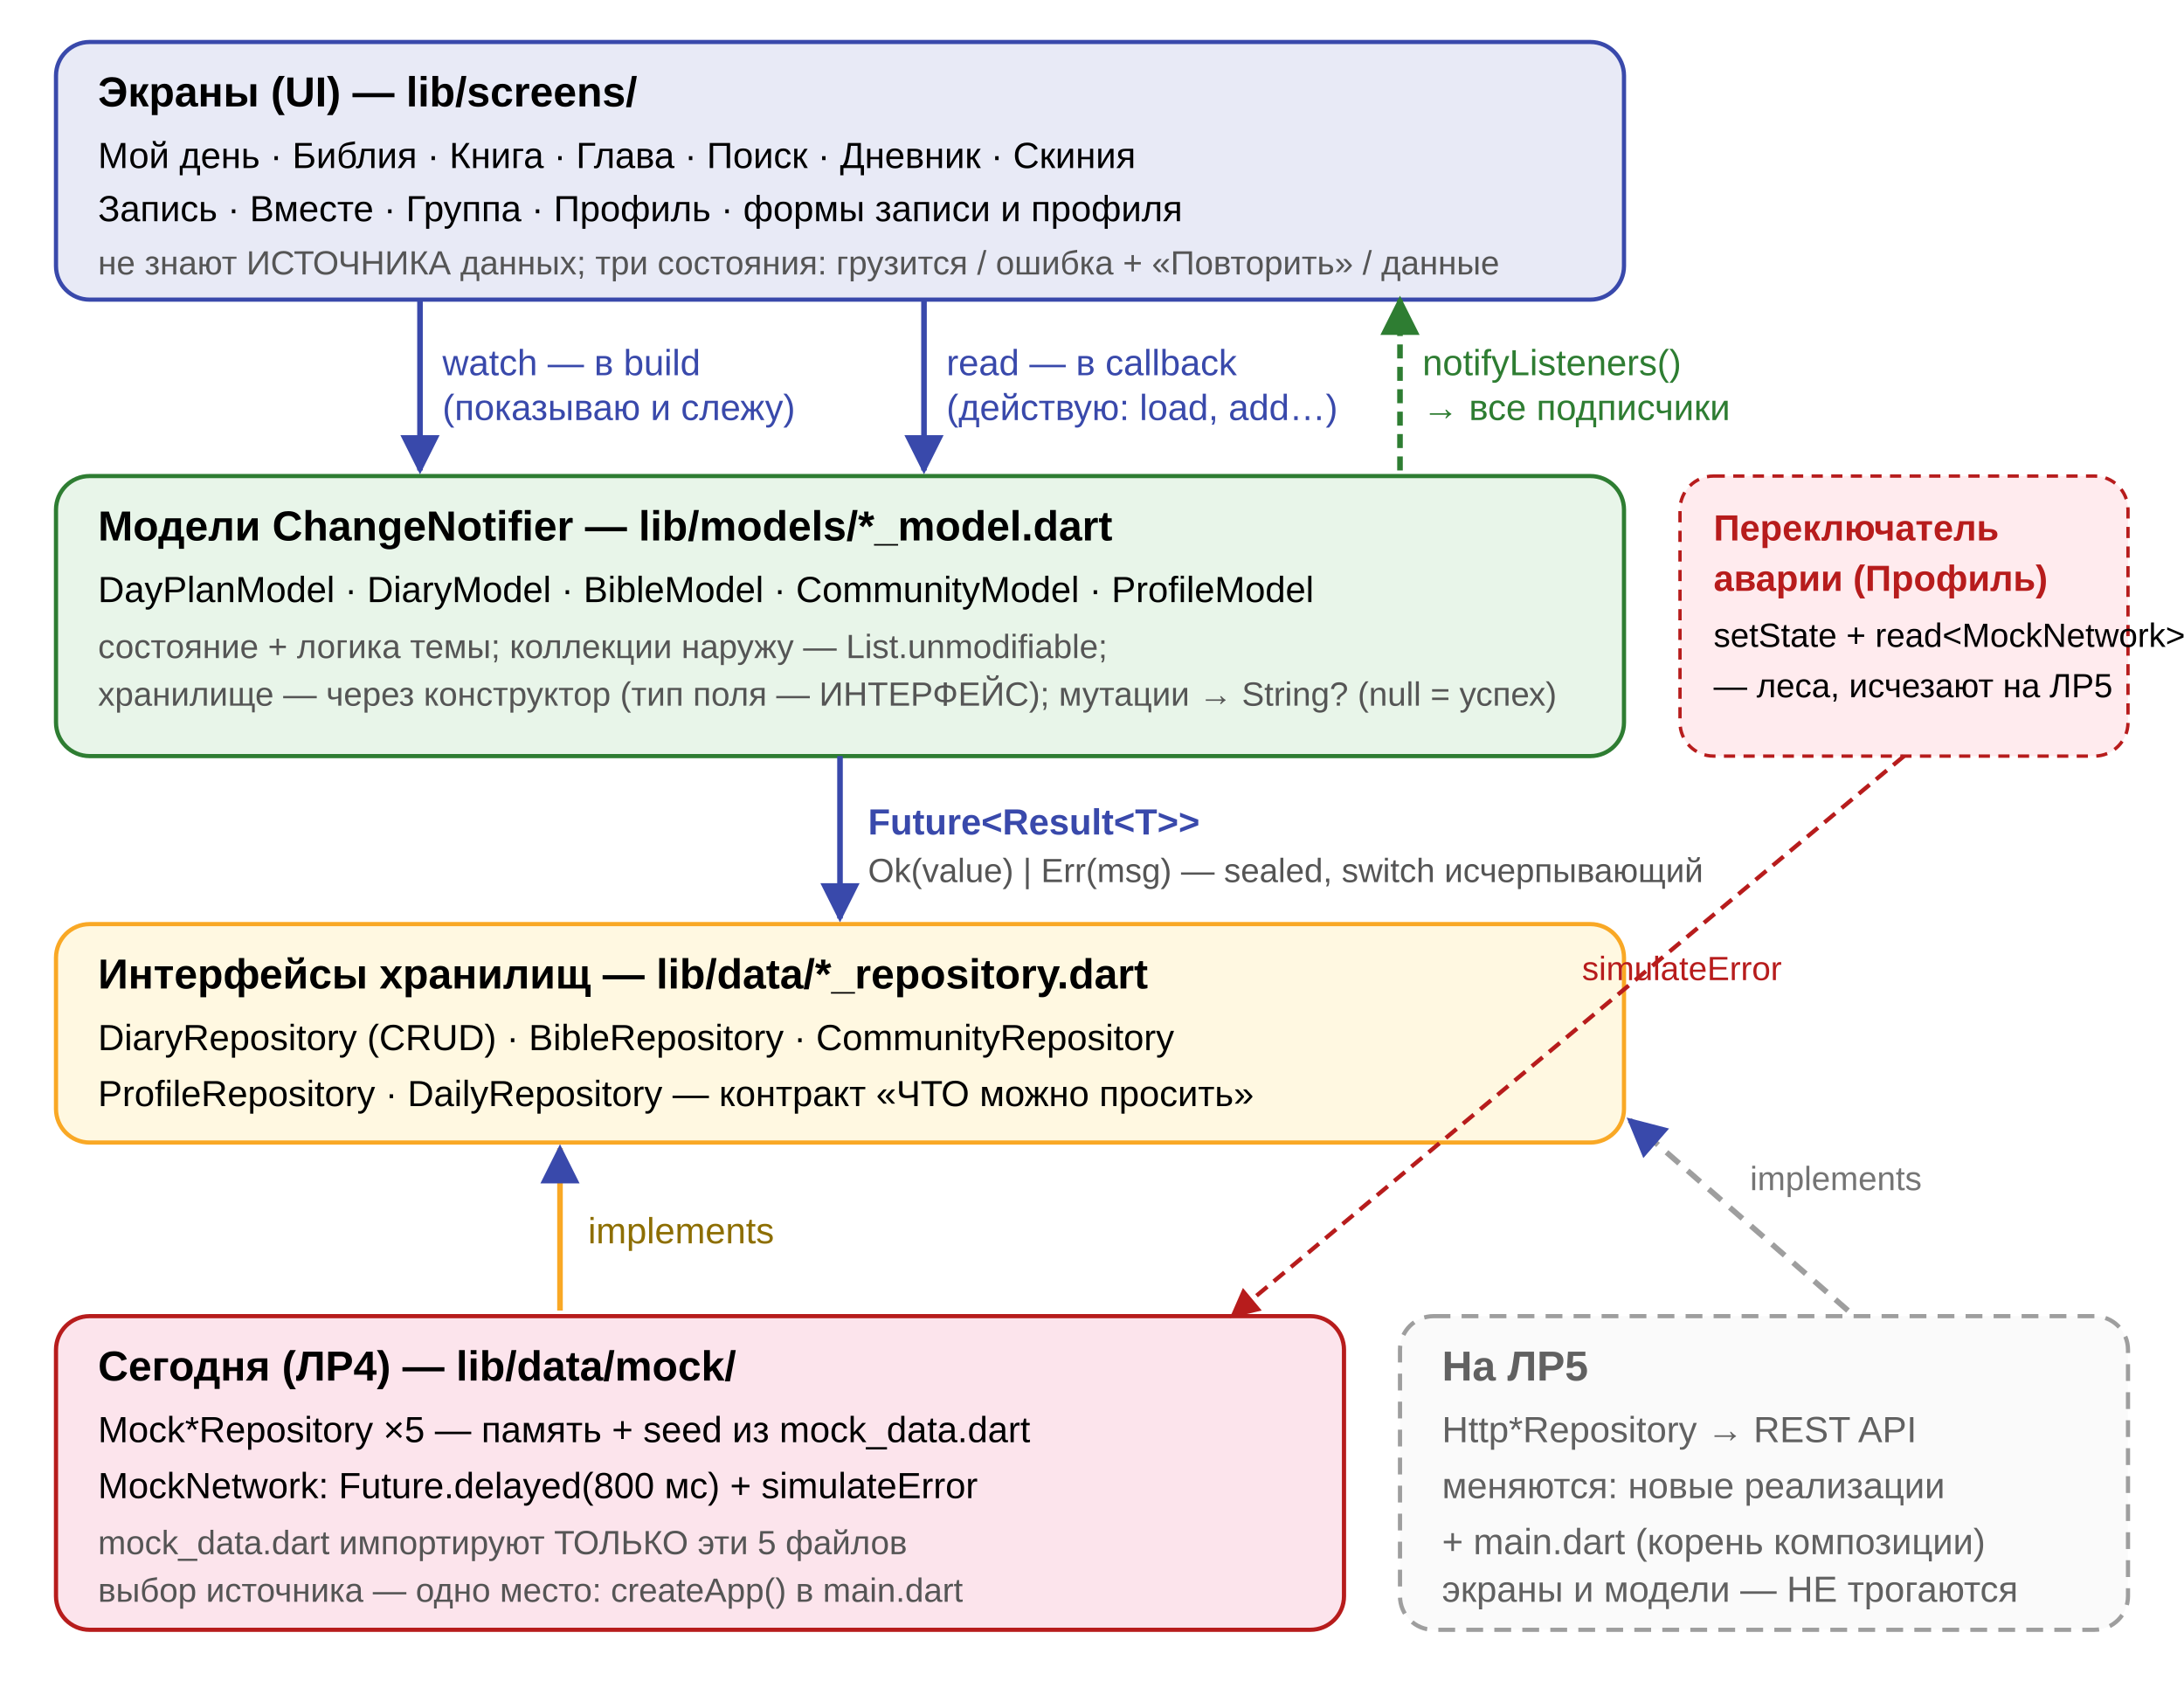
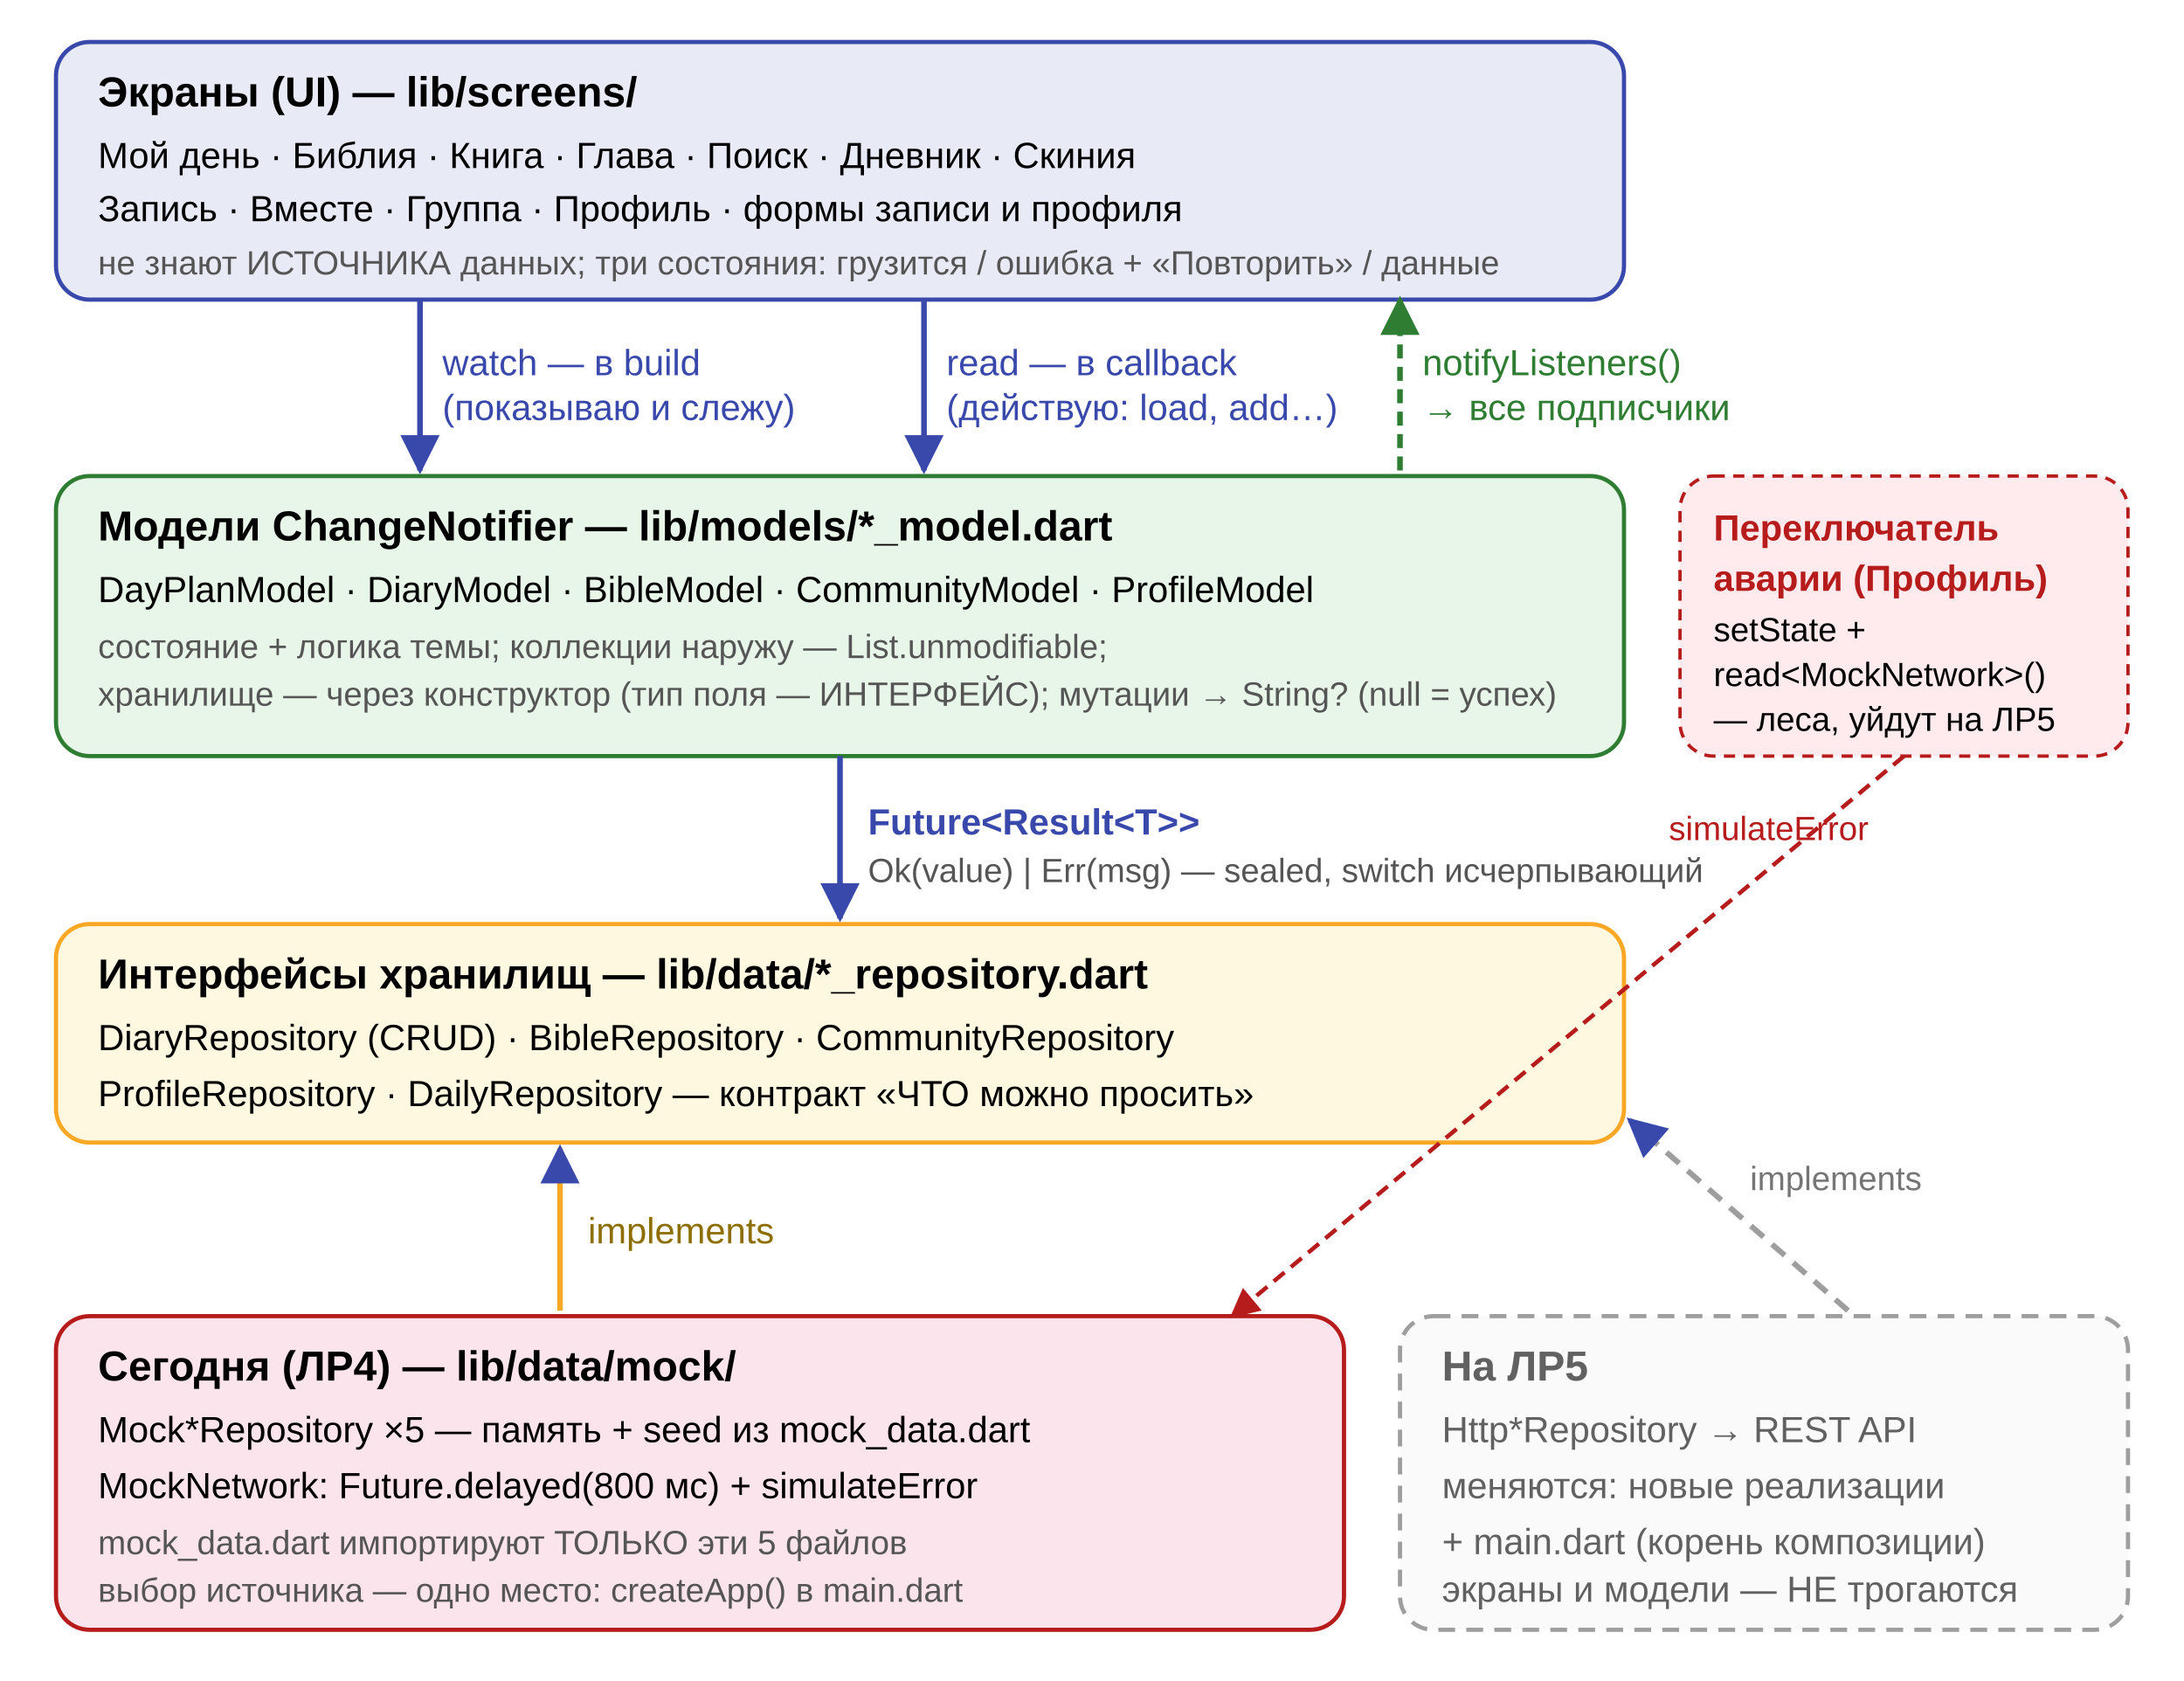
<svg xmlns="http://www.w3.org/2000/svg" viewBox="0 0 780 600" font-family="Segoe UI, Arial, sans-serif" font-size="13">
  <defs>
    <marker id="a" viewBox="0 0 10 10" refX="9" refY="5" markerWidth="7" markerHeight="7" orient="auto-start-reverse">
      <path d="M0,0 L10,5 L0,10 z" fill="#3949AB" />
    </marker>
    <marker id="g" viewBox="0 0 10 10" refX="9" refY="5" markerWidth="7" markerHeight="7" orient="auto-start-reverse">
      <path d="M0,0 L10,5 L0,10 z" fill="#2E7D32" />
    </marker>
    <marker id="r" viewBox="0 0 10 10" refX="9" refY="5" markerWidth="7" markerHeight="7" orient="auto-start-reverse">
      <path d="M0,0 L10,5 L0,10 z" fill="#B71C1C" />
    </marker>
  </defs>
  <rect x="20" y="15" width="560" height="92" rx="12" fill="#E8EAF6" stroke="#3949AB" stroke-width="1.5" />
  <text x="35" y="38" font-weight="700" font-size="15">Экраны (UI) — lib/screens/</text>
  <text x="35" y="60">Мой день · Библия · Книга · Глава · Поиск · Дневник · Скиния</text>
  <text x="35" y="79">Запись · Вместе · Группа · Профиль · формы записи и профиля</text>
  <text x="35" y="98" fill="#555" font-size="12">не знают ИСТОЧНИКА данных; три состояния: грузится / ошибка + «Повторить» / данные</text>
  <line x1="150" y1="107" x2="150" y2="168" stroke="#3949AB" stroke-width="2" marker-end="url(#a)" />
  <text x="158" y="134" fill="#3949AB">watch — в build</text>
  <text x="158" y="150" fill="#3949AB">(показываю и слежу)</text>
  <line x1="330" y1="107" x2="330" y2="168" stroke="#3949AB" stroke-width="2" marker-end="url(#a)" />
  <text x="338" y="134" fill="#3949AB">read — в callback</text>
  <text x="338" y="150" fill="#3949AB">(действую: load, add…)</text>
  <line x1="500" y1="168" x2="500" y2="107" stroke="#2E7D32" stroke-width="2" stroke-dasharray="5 3" marker-end="url(#g)" />
  <text x="508" y="134" fill="#2E7D32">notifyListeners()</text>
  <text x="508" y="150" fill="#2E7D32">→ все подписчики</text>
  <rect x="20" y="170" width="560" height="100" rx="12" fill="#E8F5E9" stroke="#2E7D32" stroke-width="1.5" />
  <text x="35" y="193" font-weight="700" font-size="15">Модели ChangeNotifier — lib/models/*_model.dart</text>
  <text x="35" y="215">DayPlanModel · DiaryModel · BibleModel · CommunityModel · ProfileModel</text>
  <text x="35" y="235" fill="#555" font-size="12">состояние + логика темы; коллекции наружу — List.unmodifiable;</text>
  <text x="35" y="252" fill="#555" font-size="12">хранилище — через конструктор (тип поля — ИНТЕРФЕЙС); мутации → String? (null = успех)</text>
  <line x1="300" y1="270" x2="300" y2="328" stroke="#3949AB" stroke-width="2" marker-end="url(#a)" />
  <text x="310" y="298" fill="#3949AB" font-weight="700">Future&lt;Result&lt;T&gt;&gt;</text>
  <text x="310" y="315" fill="#555" font-size="12">Ok(value) | Err(msg) — sealed, switch исчерпывающий</text>
  <rect x="20" y="330" width="560" height="78" rx="12" fill="#FFF8E1" stroke="#F9A825" stroke-width="1.5" />
  <text x="35" y="353" font-weight="700" font-size="15">Интерфейсы хранилищ — lib/data/*_repository.dart</text>
  <text x="35" y="375">DiaryRepository (CRUD) · BibleRepository · CommunityRepository</text>
  <text x="35" y="395">ProfileRepository · DailyRepository — контракт «ЧТО можно просить»</text>
  <line x1="200" y1="468" x2="200" y2="410" stroke="#F9A825" stroke-width="2" marker-end="url(#a)" />
  <text x="210" y="444" fill="#8D6E00">implements</text>
  <line x1="660" y1="468" x2="582" y2="400" stroke="#9E9E9E" stroke-width="2" stroke-dasharray="6 4" marker-end="url(#a)" />
  <text x="625" y="425" fill="#757575" font-size="12">implements</text>
  <rect x="20" y="470" width="460" height="112" rx="12" fill="#FCE4EC" stroke="#B71C1C" stroke-width="1.5" />
  <text x="35" y="493" font-weight="700" font-size="15">Сегодня (ЛР4) — lib/data/mock/</text>
  <text x="35" y="515">Mock*Repository ×5 — память + seed из mock_data.dart</text>
  <text x="35" y="535">MockNetwork: Future.delayed(800 мс) + simulateError</text>
  <text x="35" y="555" fill="#555" font-size="12">mock_data.dart импортируют ТОЛЬКО эти 5 файлов</text>
  <text x="35" y="572" fill="#555" font-size="12">выбор источника — одно место: createApp() в main.dart</text>
  <rect x="500" y="470" width="260" height="112" rx="12" fill="#FAFAFA" stroke="#9E9E9E" stroke-width="1.5" stroke-dasharray="6 4" />
  <text x="515" y="493" font-weight="700" font-size="15" fill="#616161">На ЛР5</text>
  <text x="515" y="515" fill="#616161">Http*Repository → REST API</text>
  <text x="515" y="535" fill="#616161">меняются: новые реализации</text>
  <text x="515" y="555" fill="#616161">+ main.dart (корень композиции)</text>
  <text x="515" y="572" fill="#616161">экраны и модели — НЕ трогаются</text>
  <rect x="600" y="170" width="160" height="100" rx="12" fill="#FFEBEE" stroke="#B71C1C" stroke-width="1.2" stroke-dasharray="4 3" />
  <text x="612" y="193" font-weight="700" fill="#B71C1C">Переключатель</text>
  <text x="612" y="211" font-weight="700" fill="#B71C1C">аварии (Профиль)</text>
-   <text x="612" y="231" font-size="12">setState + read&lt;MockNetwork&gt;()</text>
-   <text x="612" y="249" font-size="12">— леса, исчезают на ЛР5</text>
+   <text x="612" y="229" font-size="12">setState +</text>
+   <text x="612" y="245" font-size="12">read&lt;MockNetwork&gt;()</text>
+   <text x="612" y="261" font-size="12">— леса, уйдут на ЛР5</text>
  <line x1="680" y1="270" x2="440" y2="470" stroke="#B71C1C" stroke-width="1.5" stroke-dasharray="5 3" marker-end="url(#r)" />
-   <text x="565" y="350" fill="#B71C1C" font-size="12">simulateError</text>
+   <text x="596" y="300" fill="#B71C1C" font-size="12">simulateError</text>
</svg>
